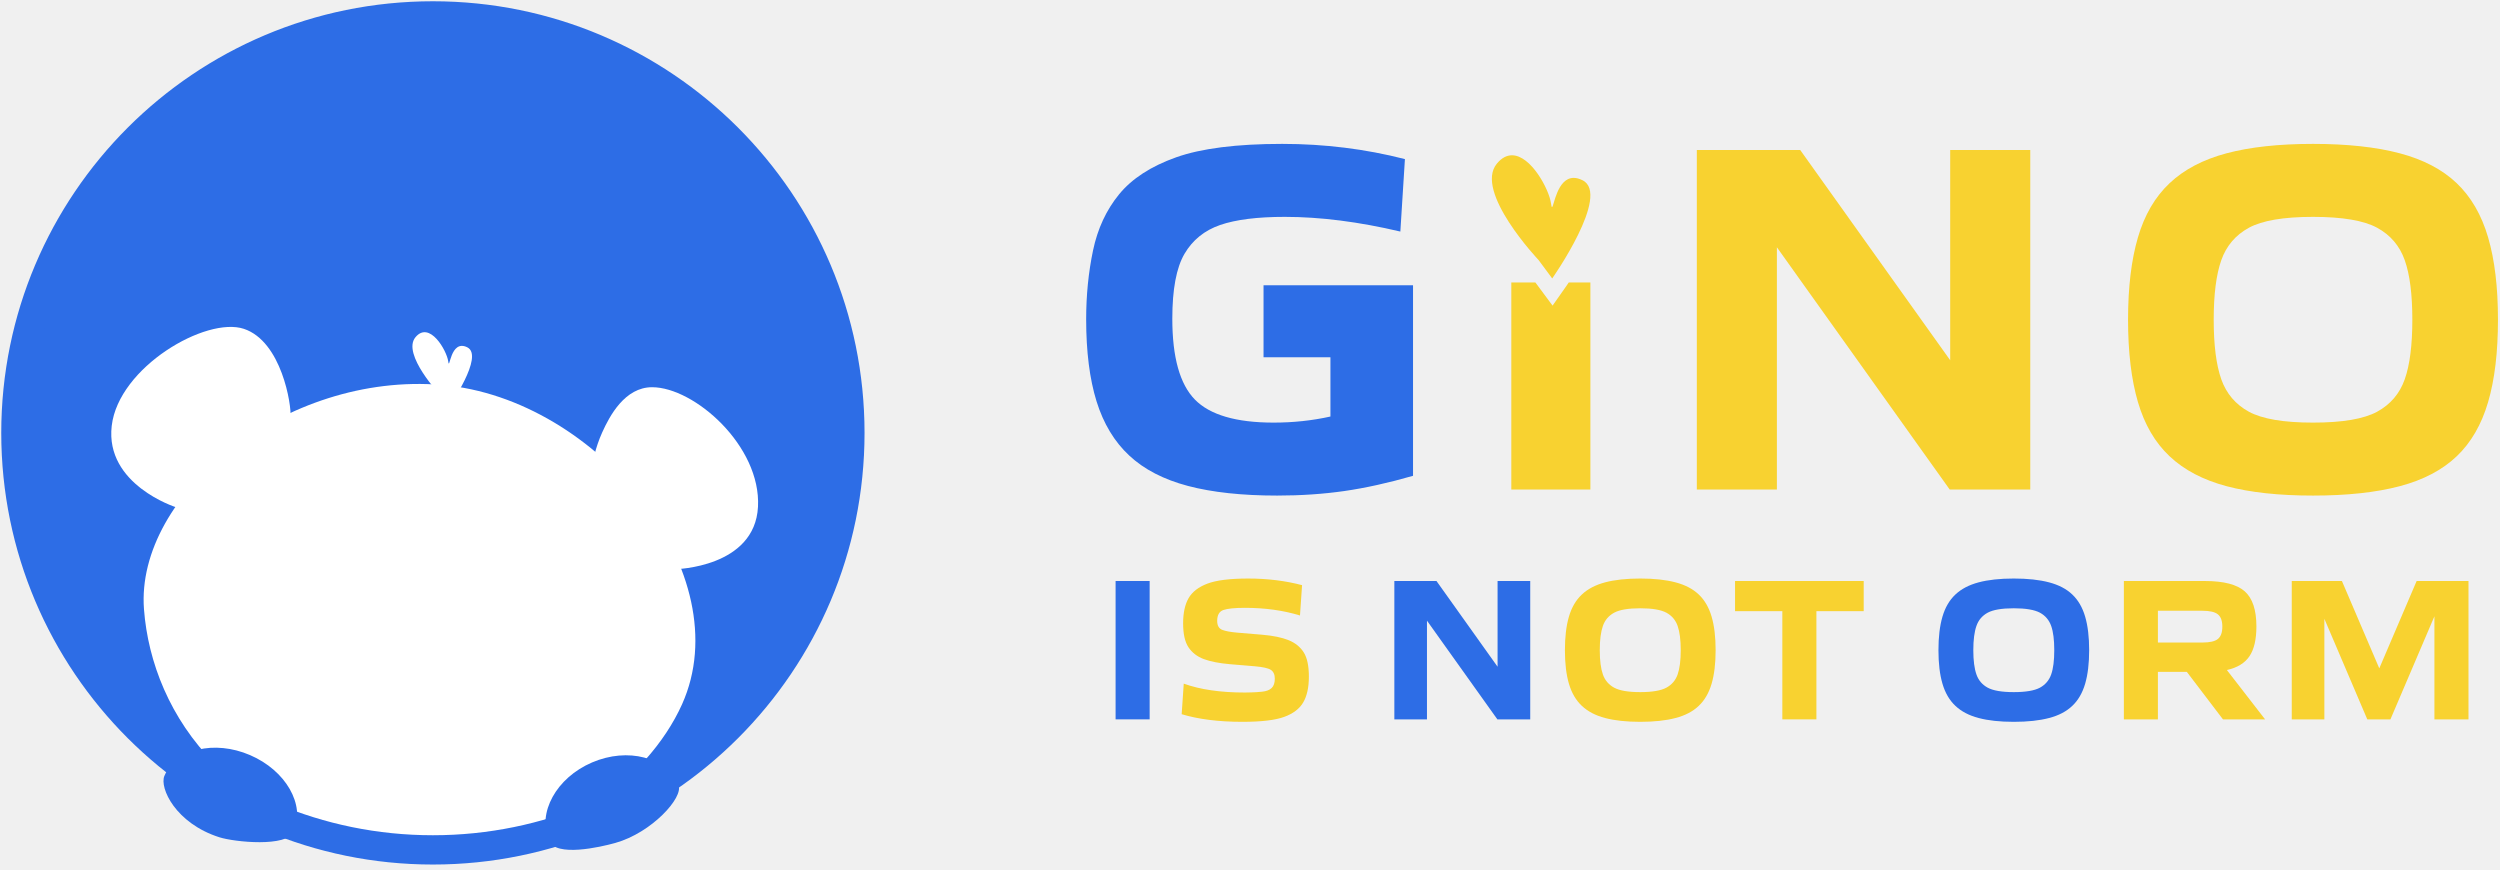
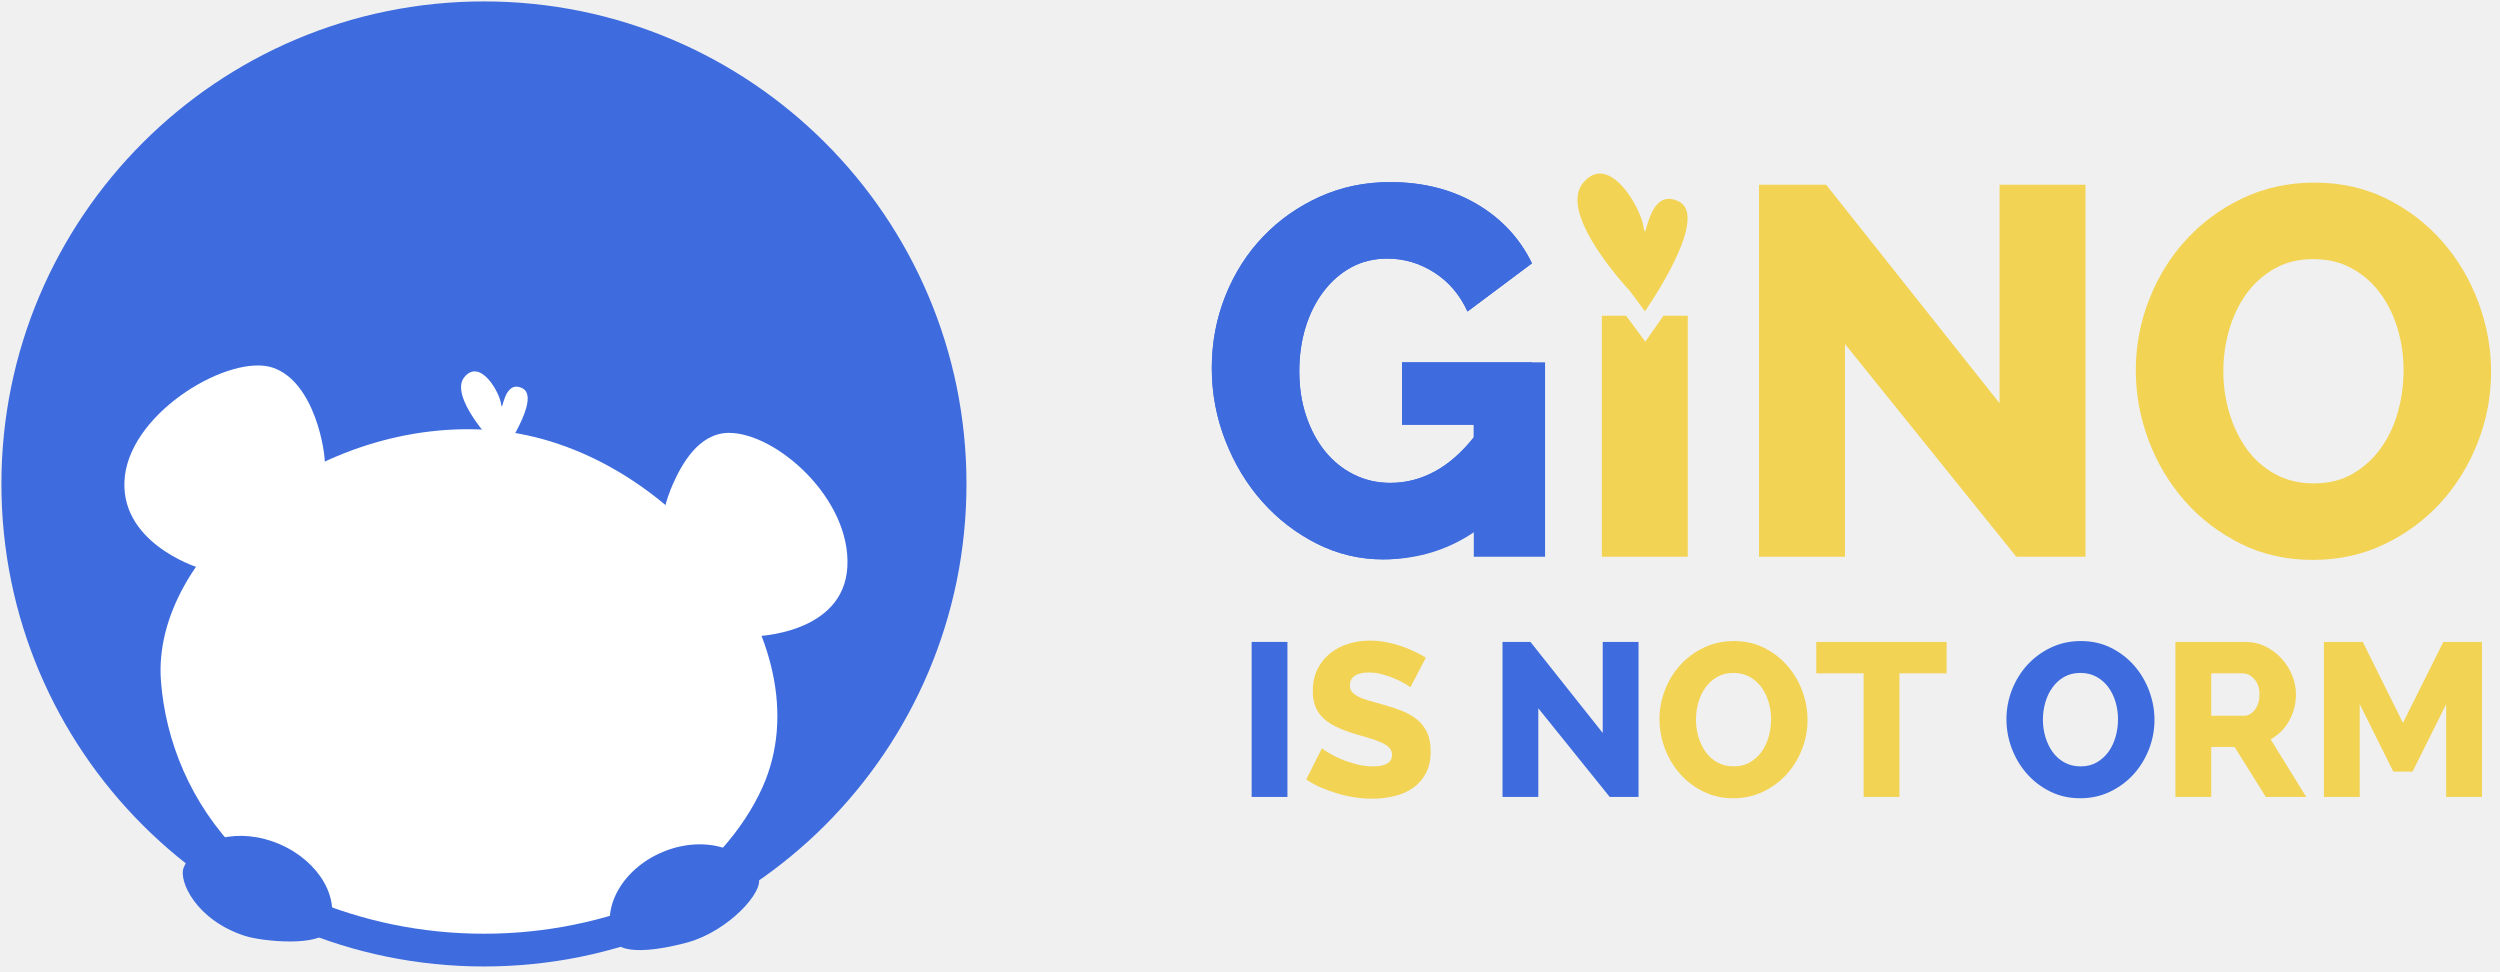
- <svg xmlns="http://www.w3.org/2000/svg" xmlns:xlink="http://www.w3.org/1999/xlink" width="256px" height="89px" viewBox="0 0 256 89" version="1.1">
-   <defs>
-     <polygon id="path-1" points="0 88.658 255.794 88.658 255.794 0 0 0" />
-   </defs>
-   <g id="python-gino.org" stroke="none" stroke-width="1" fill="none" fill-rule="evenodd">
-     <g id="HOME-v3" transform="translate(-217, -31)">
-       <g id="banner-bg" transform="translate(-379, -187)">
-         <g id="header" transform="translate(596, 218)">
-           <g id="logo-copy-2">
-             <g id="Group-20" transform="translate(1.628956, 1.629753)">
-               <path d="M42.7,-3.55271368e-15 C66.282,-3.55271368e-15 85.4,19.116 85.4,42.7 C85.4,66.282 66.282,85.399 42.7,85.399 C19.118,85.399 -5.40012479e-13,66.282 -5.40012479e-13,42.7 C-5.40012479e-13,19.116 19.118,-3.55271368e-15 42.7,-3.55271368e-15 Z" id="1b55aa" fill="#2D6DE6" />
-               <path d="M9.811,41.979 C10.509,35.964 19.477,30.755 23.345,32.044 C27.211,33.333 28.231,39.848 28.123,41.074 C28.016,42.301 16.363,50.302 16.363,50.302 C16.363,50.302 9.113,47.993 9.811,41.979 Z" id="Fill-3" fill="#FFFFFF" />
-               <path d="M59.073,45.755 C59.073,45.755 59.288,44.306 60.04,42.641 C60.792,40.975 62.348,38.023 65.142,38.022 C69.473,38.021 76.312,44.036 75.99,50.266 C75.668,56.495 67.535,56.656 67.535,56.656 L59.073,45.755 Z" id="Fill-5" fill="#FFFFFF" />
-               <path d="M43.643,37.79 C27.613,36.421 12.228,48.987 13.114,60.748 C13.931,71.591 22.136,83.865 41.396,85.315 C54.649,86.313 64.734,78.232 68.211,70.494 C74.172,57.23 59.673,39.16 43.643,37.79 Z" id="Fill-7" fill="#FFFFFF" />
-               <path d="M26.405,45.509 C27.533,46.355 27.742,44.859 27.13,44.1 C26.044,42.75 25.608,43.717 25.608,43.717 C25.608,43.717 25.278,44.664 26.405,45.509 Z" id="Fill-9" fill="#FFFFFF" />
-               <path d="M59.28,48.986 C60.407,49.831 60.617,48.336 60.006,47.577 C58.918,46.227 58.483,47.194 58.483,47.194 C58.483,47.194 58.152,48.141 59.28,48.986 Z" id="Fill-11" fill="#FFFFFF" />
-               <path d="M-5.40012479e-13,42.7 C-5.40012479e-13,19.116 19.118,-3.55271368e-15 42.7,-3.55271368e-15 C66.282,-3.55271368e-15 85.4,19.116 85.4,42.7 C85.4,66.282 66.282,85.399 42.7,85.399 C19.118,85.399 -5.40012479e-13,66.282 -5.40012479e-13,42.7 Z" id="Stroke-13" stroke="#2D6DE6" stroke-width="3" />
-               <path d="M58.996,76.446 C55.333,78.02 53.359,81.61 54.586,84.463 C55.311,86.15 59.81,85.125 61.369,84.69 C65.108,83.646 68.389,80.024 67.848,78.763 C66.621,75.909 62.657,74.872 58.996,76.446 Z" id="Fill-15" fill="#2D6DE6" />
-               <path d="M23.977,75.693 C27.639,77.267 29.648,80.772 28.466,83.523 C27.768,85.149 22.385,84.601 20.839,84.108 C16.34,82.678 14.683,79.038 15.205,77.823 C16.388,75.072 20.314,74.118 23.977,75.693 Z" id="Fill-17" fill="#2D6DE6" />
-               <path d="M43.496,38.876 C43.496,38.876 39.478,34.637 40.914,32.904 C42.352,31.172 44.122,34.268 44.269,35.374 C44.417,36.48 44.454,33.052 46.223,33.936 C47.992,34.822 44.343,40.019 44.343,40.019 L43.496,38.876 Z" id="Fill-19" fill="#FFFFFF" />
-             </g>
-             <path d="M121.654,49.762 C119.162,49.105 117.156,48.067 115.634,46.647 C114.111,45.23 112.996,43.378 112.286,41.097 C111.578,38.812 111.223,36.01 111.223,32.688 C111.223,30.233 111.457,27.888 111.924,25.657 C112.39,23.427 113.281,21.506 114.596,19.897 C115.91,18.291 117.857,17.027 120.435,16.109 C123.011,15.195 126.635,14.734 131.304,14.734 C135.629,14.734 139.816,15.254 143.864,16.291 L143.396,23.712 C139.141,22.709 135.197,22.207 131.565,22.207 C128.763,22.207 126.558,22.484 124.949,23.037 C123.34,23.592 122.12,24.578 121.29,25.995 C120.46,27.414 120.045,29.627 120.045,32.637 C120.045,36.582 120.815,39.34 122.355,40.914 C123.893,42.487 126.584,43.275 130.423,43.275 C132.427,43.275 134.366,43.068 136.236,42.653 L136.236,36.582 L129.386,36.582 L129.386,29.212 L144.694,29.212 L144.694,48.723 C142.169,49.451 139.824,49.968 137.662,50.282 C135.501,50.591 133.208,50.747 130.786,50.747 C127.188,50.747 124.144,50.418 121.654,49.762 Z" id="Fill-21" fill="#2D6DE6" />
-             <mask id="mask-2" fill="white">
-               <use xlink:href="#path-1" />
-             </mask>
-             <g id="Clip-24" />
-             <path d="M162.855,28.922 L162.855,50.125 L154.759,50.125 L154.759,28.922 L157.222,28.922 L158.983,31.296 L160.28,29.45 C160.383,29.304 160.505,29.126 160.643,28.923 L162.855,28.922 Z" id="Combined-Shape" fill="#F8D230" mask="url(#mask-2)" />
-             <polygon id="Fill-25" fill="#F8D230" mask="url(#mask-2)" points="173.754 50.125 173.754 15.357 184.339 15.357 199.7 36.891 199.7 15.357 207.899 15.357 207.899 50.125 199.648 50.125 181.953 25.321 181.953 50.125" />
-             <path d="M236.853,43.275 C239.863,43.275 242.05,42.904 243.417,42.161 C244.783,41.415 245.727,40.309 246.246,38.84 C246.766,37.37 247.023,35.336 247.023,32.74 C247.023,30.146 246.766,28.115 246.246,26.643 C245.727,25.174 244.783,24.067 243.417,23.322 C242.05,22.579 239.863,22.207 236.853,22.207 C233.843,22.207 231.656,22.579 230.288,23.322 C228.921,24.067 227.979,25.174 227.46,26.643 C226.942,28.115 226.683,30.146 226.683,32.74 C226.683,35.336 226.942,37.37 227.46,38.84 C227.979,40.309 228.921,41.415 230.288,42.161 C231.656,42.904 233.843,43.275 236.853,43.275 M228.005,49.788 C225.6,49.147 223.654,48.128 222.169,46.725 C220.68,45.325 219.599,43.474 218.925,41.173 C218.25,38.873 217.912,36.063 217.912,32.74 C217.912,29.419 218.25,26.61 218.925,24.307 C219.599,22.009 220.68,20.156 222.169,18.757 C223.654,17.355 225.6,16.335 228.005,15.695 C230.41,15.055 233.359,14.734 236.853,14.734 C240.346,14.734 243.305,15.055 245.727,15.695 C248.148,16.335 250.093,17.355 251.565,18.757 C253.035,20.156 254.107,22.009 254.782,24.307 C255.456,26.61 255.793,29.419 255.793,32.74 C255.793,36.063 255.456,38.873 254.782,41.173 C254.107,43.474 253.035,45.325 251.565,46.725 C250.093,48.128 248.148,49.147 245.727,49.788 C243.305,50.427 240.346,50.747 236.853,50.747 C233.359,50.747 230.41,50.427 228.005,49.788 Z" id="Fill-26" fill="#F8D230" mask="url(#mask-2)" />
-             <polygon id="Fill-27" fill="#2D6DE6" mask="url(#mask-2)" points="114.237 73.662 117.724 73.662 117.724 59.494 114.237 59.494" />
-             <path d="M127.219,73.915 C124.795,73.915 122.722,73.654 121.003,73.134 L121.215,70.004 C122.893,70.612 124.979,70.915 127.475,70.915 C127.585,70.915 127.799,70.91 128.108,70.902 C128.418,70.899 128.791,70.873 129.229,70.83 C129.665,70.788 129.994,70.662 130.211,70.46 C130.43,70.252 130.54,69.933 130.54,69.498 C130.54,69.073 130.405,68.773 130.137,68.597 C129.87,68.421 129.32,68.298 128.49,68.226 L125.951,68.014 C124.838,67.918 123.942,67.741 123.266,67.489 C122.59,67.236 122.068,66.831 121.701,66.284 C121.334,65.732 121.151,64.914 121.151,63.831 C121.151,62.76 121.339,61.9 121.711,61.251 C122.084,60.603 122.732,60.106 123.645,59.761 C124.562,59.415 125.951,59.242 127.812,59.242 C129.786,59.242 131.624,59.47 133.331,59.92 L133.119,63.026 C131.415,62.504 129.532,62.242 127.475,62.242 C126.432,62.242 125.698,62.319 125.274,62.465 C124.851,62.612 124.64,62.984 124.64,63.578 C124.64,64.054 124.814,64.362 125.158,64.498 C125.504,64.632 126.022,64.724 126.714,64.784 L129.229,64.994 C130.372,65.09 131.279,65.28 131.955,65.555 C132.632,65.829 133.148,66.246 133.501,66.802 C133.852,67.358 134.029,68.184 134.029,69.284 C134.029,70.383 133.836,71.265 133.457,71.917 C133.076,72.575 132.425,73.073 131.503,73.41 C130.578,73.747 129.151,73.915 127.219,73.915" id="Fill-28" fill="#F8D230" mask="url(#mask-2)" />
-             <polygon id="Fill-29" fill="#2D6DE6" mask="url(#mask-2)" points="142.781 73.663 142.781 59.495 147.095 59.495 153.352 68.273 153.352 59.495 156.695 59.495 156.695 73.663 153.331 73.663 146.122 63.557 146.122 73.663" />
-             <path d="M167.962,70.873 C169.189,70.873 170.08,70.72 170.638,70.418 C171.195,70.114 171.578,69.663 171.79,69.065 C172.001,68.466 172.107,67.636 172.107,66.579 C172.107,65.521 172.001,64.695 171.79,64.096 C171.578,63.494 171.195,63.043 170.638,62.74 C170.08,62.441 169.189,62.288 167.962,62.288 C166.736,62.288 165.845,62.441 165.289,62.74 C164.732,63.043 164.346,63.494 164.136,64.096 C163.925,64.695 163.817,65.521 163.817,66.579 C163.817,67.636 163.925,68.466 164.136,69.065 C164.346,69.663 164.732,70.114 165.289,70.418 C165.845,70.72 166.736,70.873 167.962,70.873 M167.962,73.915 C166.54,73.915 165.336,73.785 164.357,73.523 C163.378,73.267 162.585,72.849 161.978,72.276 C161.373,71.707 160.933,70.952 160.657,70.013 C160.384,69.077 160.247,67.932 160.247,66.579 C160.247,65.226 160.384,64.079 160.657,63.144 C160.933,62.204 161.373,61.451 161.978,60.882 C162.585,60.308 163.378,59.895 164.357,59.634 C165.336,59.373 166.54,59.241 167.962,59.241 C169.387,59.241 170.592,59.373 171.578,59.634 C172.566,59.895 173.358,60.308 173.957,60.882 C174.557,61.451 174.994,62.204 175.269,63.144 C175.543,64.079 175.68,65.226 175.68,66.579 C175.68,67.932 175.543,69.077 175.269,70.013 C174.994,70.952 174.557,71.707 173.957,72.276 C173.358,72.849 172.566,73.267 171.578,73.523 C170.592,73.785 169.387,73.915 167.962,73.915" id="Fill-30" fill="#F8D230" mask="url(#mask-2)" />
-             <polygon id="Fill-31" fill="#F8D230" mask="url(#mask-2)" points="182.511 73.663 182.511 62.584 177.669 62.584 177.669 59.495 190.842 59.495 190.842 62.584 186 62.584 186 73.663" />
-             <path d="M206.212,70.873 C207.439,70.873 208.33,70.72 208.89,70.418 C209.445,70.114 209.828,69.663 210.041,69.065 C210.253,68.466 210.357,67.636 210.357,66.579 C210.357,65.521 210.253,64.695 210.041,64.096 C209.828,63.494 209.445,63.043 208.89,62.74 C208.33,62.441 207.439,62.288 206.212,62.288 C204.987,62.288 204.096,62.441 203.539,62.74 C202.982,63.043 202.596,63.494 202.387,64.096 C202.175,64.695 202.067,65.521 202.067,66.579 C202.067,67.636 202.175,68.466 202.387,69.065 C202.596,69.663 202.982,70.114 203.539,70.418 C204.096,70.72 204.987,70.873 206.212,70.873 M206.212,73.915 C204.79,73.915 203.587,73.785 202.608,73.523 C201.628,73.267 200.835,72.849 200.229,72.276 C199.625,71.707 199.183,70.952 198.908,70.013 C198.634,69.077 198.497,67.932 198.497,66.579 C198.497,65.226 198.634,64.079 198.908,63.144 C199.183,62.204 199.625,61.451 200.229,60.882 C200.835,60.308 201.628,59.895 202.608,59.634 C203.587,59.373 204.79,59.241 206.212,59.241 C207.637,59.241 208.843,59.373 209.828,59.634 C210.817,59.895 211.609,60.308 212.207,60.882 C212.808,61.451 213.244,62.204 213.52,63.144 C213.793,64.079 213.93,65.226 213.93,66.579 C213.93,67.932 213.793,69.077 213.52,70.013 C213.244,70.952 212.808,71.707 212.207,72.276 C211.609,72.849 210.817,73.267 209.828,73.523 C208.843,73.785 207.637,73.915 206.212,73.915" id="Fill-32" fill="#2D6DE6" mask="url(#mask-2)" />
-             <path d="M220.97,65.795 L225.538,65.795 C226.286,65.795 226.811,65.673 227.114,65.429 C227.416,65.179 227.567,64.763 227.567,64.168 C227.567,63.579 227.416,63.158 227.114,62.913 C226.811,62.664 226.286,62.542 225.538,62.542 L220.97,62.542 L220.97,65.795 Z M217.484,73.663 L217.484,59.495 L225.77,59.495 C227.702,59.495 229.065,59.848 229.861,60.553 C230.658,61.256 231.056,62.457 231.056,64.147 C231.056,65.475 230.82,66.486 230.348,67.193 C229.877,67.898 229.105,68.37 228.032,68.61 L231.945,73.663 L227.632,73.663 L223.931,68.8 L220.97,68.8 L220.97,73.663 L217.484,73.663 Z" id="Fill-33" fill="#F8D230" mask="url(#mask-2)" />
-             <polygon id="Fill-34" fill="#F8D230" mask="url(#mask-2)" points="234.675 73.663 234.675 59.495 239.812 59.495 243.639 68.44 247.465 59.495 252.773 59.495 252.773 73.663 249.284 73.663 249.284 63.111 244.779 73.663 242.411 73.663 238.014 63.362 238.014 73.663" />
-             <path d="M154.826,15.901 C156.771,15.901 158.633,19.393 158.826,20.837 C158.86,21.094 158.89,21.203 158.927,21.203 C159.114,21.203 159.439,18.215 161.145,18.215 C161.412,18.215 161.714,18.289 162.055,18.46 C164.979,19.922 158.947,28.513 158.947,28.513 L157.546,26.623 C157.546,26.623 150.905,19.617 153.281,16.754 C153.781,16.15 154.307,15.901 154.826,15.901 Z" id="Combined-Shape" fill="#F8D230" mask="url(#mask-2)" />
+ <svg xmlns="http://www.w3.org/2000/svg" width="229px" height="89px" viewBox="0 0 229 89" version="1.1">
+   <g id="V3-最新稿件" stroke="none" stroke-width="1" fill="none" fill-rule="evenodd">
+     <g id="画板" transform="translate(-218, -31)">
+       <g id="编组-3" transform="translate(218, 31)">
+         <g id="logo-copy-2">
+           <g id="Group-20" transform="translate(1.628956, 1.629753)">
+             <path d="M42.7,-3.55271368e-15 C66.282,-3.55271368e-15 85.4,19.116 85.4,42.7 C85.4,66.282 66.282,85.399 42.7,85.399 C19.118,85.399 -5.40012479e-13,66.282 -5.40012479e-13,42.7 C-5.40012479e-13,19.116 19.118,-3.55271368e-15 42.7,-3.55271368e-15 Z" id="1b55aa" fill="#3E6CDE" />
+             <path d="M9.811,41.979 C10.509,35.964 19.477,30.755 23.345,32.044 C27.211,33.333 28.231,39.848 28.123,41.074 C28.016,42.301 16.363,50.302 16.363,50.302 C16.363,50.302 9.113,47.993 9.811,41.979 Z" id="Fill-3" fill="#FFFFFF" />
+             <path d="M59.073,45.755 C59.073,45.755 59.288,44.306 60.04,42.641 C60.792,40.975 62.348,38.023 65.142,38.022 C69.473,38.021 76.312,44.036 75.99,50.266 C75.668,56.495 67.535,56.656 67.535,56.656 L59.073,45.755 Z" id="Fill-5" fill="#FFFFFF" />
+             <path d="M43.643,37.79 C27.613,36.421 12.228,48.987 13.114,60.748 C13.931,71.591 22.136,83.865 41.396,85.315 C54.649,86.313 64.734,78.232 68.211,70.494 C74.172,57.23 59.673,39.16 43.643,37.79 Z" id="Fill-7" fill="#FFFFFF" />
+             <path d="M26.405,45.509 C27.533,46.355 27.742,44.859 27.13,44.1 C26.044,42.75 25.608,43.717 25.608,43.717 C25.608,43.717 25.278,44.664 26.405,45.509 Z" id="Fill-9" fill="#FFFFFF" />
+             <path d="M59.28,48.986 C60.407,49.831 60.617,48.336 60.006,47.577 C58.918,46.227 58.483,47.194 58.483,47.194 C58.483,47.194 58.152,48.141 59.28,48.986 Z" id="Fill-11" fill="#FFFFFF" />
+             <path d="M-5.40012479e-13,42.7 C-5.40012479e-13,19.116 19.118,-3.55271368e-15 42.7,-3.55271368e-15 C66.282,-3.55271368e-15 85.4,19.116 85.4,42.7 C85.4,66.282 66.282,85.399 42.7,85.399 C19.118,85.399 -5.40012479e-13,66.282 -5.40012479e-13,42.7 Z" id="Stroke-13" stroke="#3E6CDE" stroke-width="3" />
+             <path d="M58.996,76.446 C55.333,78.02 53.359,81.61 54.586,84.463 C55.311,86.15 59.81,85.125 61.369,84.69 C65.108,83.646 68.389,80.024 67.848,78.763 C66.621,75.909 62.657,74.872 58.996,76.446 Z" id="Fill-15" fill="#3E6CDE" />
+             <path d="M23.977,75.693 C27.639,77.267 29.648,80.772 28.466,83.523 C27.768,85.149 22.385,84.601 20.839,84.108 C16.34,82.678 14.683,79.038 15.205,77.823 C16.388,75.072 20.314,74.118 23.977,75.693 Z" id="Fill-17" fill="#3E6CDE" />
+             <path d="M43.496,38.876 C43.496,38.876 39.478,34.637 40.914,32.904 C42.352,31.172 44.122,34.268 44.269,35.374 C44.417,36.48 44.454,33.052 46.223,33.936 C47.992,34.822 44.343,40.019 44.343,40.019 L43.496,38.876 Z" id="Fill-19" fill="#FFFFFF" />
+           </g>
+         </g>
+         <g id="编组-2" transform="translate(111, 15.9009)">
+           <g id="编组">
+             <path d="M101.008,0.827 C103.44,0.827 105.648,1.323 107.632,2.315 C109.616,3.307 111.32,4.619 112.744,6.251 C114.168,7.883 115.264,9.739 116.032,11.819 C116.8,13.899 117.184,16.011 117.184,18.155 C117.184,20.395 116.776,22.555 115.96,24.635 C115.144,26.715 114.016,28.547 112.576,30.131 C111.136,31.715 109.416,32.987 107.416,33.947 C105.416,34.907 103.232,35.387 100.864,35.387 C98.432,35.387 96.224,34.891 94.24,33.899 C92.256,32.907 90.552,31.603 89.128,29.987 C87.704,28.371 86.6,26.523 85.816,24.443 C85.032,22.363 84.64,20.219 84.64,18.011 C84.64,15.771 85.048,13.611 85.864,11.531 C86.68,9.451 87.816,7.619 89.272,6.035 C90.728,4.451 92.456,3.187 94.456,2.243 C96.456,1.299 98.64,0.827 101.008,0.827 Z M43.6,13.021 L43.6,35.099 L35.728,35.099 L35.728,13.021 L37.949,13.021 L38.366,13.583 L39.71,15.395 L41.007,13.549 C41.109,13.403 41.232,13.226 41.369,13.022 L43.6,13.021 Z M56.272,1.019 L72.16,21.035 L72.16,1.019 L80.032,1.019 L80.032,35.099 L73.696,35.099 L58,15.611 L58,35.099 L50.128,35.099 L50.128,1.019 L56.272,1.019 Z M100.912,7.835 C99.536,7.835 98.336,8.131 97.312,8.723 C96.288,9.315 95.432,10.091 94.744,11.051 C94.056,12.011 93.536,13.107 93.184,14.339 C92.832,15.571 92.656,16.827 92.656,18.107 C92.656,19.419 92.84,20.691 93.208,21.923 C93.576,23.155 94.104,24.251 94.792,25.211 C95.48,26.171 96.344,26.939 97.384,27.515 C98.424,28.091 99.616,28.379 100.96,28.379 C102.336,28.379 103.536,28.075 104.56,27.467 C105.584,26.859 106.44,26.067 107.128,25.091 C107.816,24.115 108.328,23.011 108.664,21.779 C109,20.547 109.168,19.291 109.168,18.011 C109.168,16.699 108.984,15.427 108.616,14.195 C108.248,12.963 107.712,11.875 107.008,10.931 C106.304,9.987 105.44,9.235 104.416,8.675 C103.392,8.115 102.224,7.835 100.912,7.835 Z" id="形状结合" fill="#F2D354" fill-rule="nonzero" />
+             <path d="M35.554,1.76747506e-13 C37.5,1.76747506e-13 39.361,3.492 39.555,4.936 C39.589,5.193 39.619,5.302 39.656,5.302 C39.843,5.302 40.168,2.314 41.874,2.314 C42.141,2.314 42.443,2.388 42.784,2.559 C45.708,4.021 39.675,12.612 39.675,12.612 L38.275,10.722 C38.275,10.722 31.634,3.716 34.009,0.853 C34.51,0.249 35.036,1.76747506e-13 35.554,1.76747506e-13 Z" id="Combined-Shape" fill="#F2D354" />
+             <path d="M29.328,27.299 L29.328,17.291 L17.424,17.291 L17.424,23.003 L24,23.003 L24,24.155 C22.88,25.563 21.68,26.611 20.4,27.299 C19.12,27.987 17.776,28.331 16.368,28.331 C15.152,28.331 14.032,28.075 13.008,27.563 C11.984,27.051 11.104,26.339 10.368,25.427 C9.632,24.515 9.056,23.435 8.64,22.187 C8.224,20.939 8.016,19.579 8.016,18.107 C8.016,16.667 8.208,15.323 8.592,14.075 C8.976,12.827 9.528,11.731 10.248,10.787 C10.968,9.843 11.816,9.107 12.792,8.579 C13.768,8.051 14.864,7.787 16.08,7.787 C17.616,7.787 19.048,8.211 20.376,9.059 C21.704,9.907 22.72,11.099 23.424,12.635 L29.328,8.219 C28.208,5.915 26.512,4.099 24.24,2.771 C21.968,1.443 19.328,0.779 16.32,0.779 C14.016,0.779 11.872,1.227 9.888,2.123 C7.904,3.019 6.176,4.235 4.704,5.771 C3.232,7.307 2.08,9.115 1.248,11.195 C0.416,13.275 -3.37507799e-14,15.483 -3.37507799e-14,17.819 C-3.37507799e-14,20.123 0.416,22.339 1.248,24.467 C2.08,26.595 3.208,28.459 4.632,30.059 C6.056,31.659 7.72,32.939 9.624,33.899 C11.528,34.859 13.552,35.339 15.696,35.339 C21.232,35.339 25.776,32.659 29.328,27.299 Z" id="路径" fill="#3E6CDE" fill-rule="nonzero" />
+           </g>
+           <path d="M15.696,35.339 C17.296,35.339 18.776,35.051 20.136,34.475 C21.496,33.899 22.784,33.003 24,31.787 L24,31.787 L24,35.099 L30.528,35.099 L30.528,17.291 L17.424,17.291 L17.424,23.003 L24,23.003 L24,24.155 C22.88,25.563 21.68,26.611 20.4,27.299 C19.12,27.987 17.776,28.331 16.368,28.331 C15.152,28.331 14.032,28.075 13.008,27.563 C11.984,27.051 11.104,26.339 10.368,25.427 C9.632,24.515 9.056,23.435 8.64,22.187 C8.224,20.939 8.016,19.579 8.016,18.107 C8.016,16.667 8.208,15.323 8.592,14.075 C8.976,12.827 9.528,11.731 10.248,10.787 C10.968,9.843 11.816,9.107 12.792,8.579 C13.768,8.051 14.864,7.787 16.08,7.787 C17.616,7.787 19.048,8.211 20.376,9.059 C21.704,9.907 22.72,11.099 23.424,12.635 L23.424,12.635 L29.328,8.219 C28.208,5.915 26.512,4.099 24.24,2.771 C21.968,1.443 19.328,0.779 16.32,0.779 C14.016,0.779 11.872,1.227 9.888,2.123 C7.904,3.019 6.176,4.235 4.704,5.771 C3.232,7.307 2.08,9.115 1.248,11.195 C0.416,13.275 1.13686838e-13,15.483 1.13686838e-13,17.819 C1.13686838e-13,20.123 0.416,22.339 1.248,24.467 C2.08,26.595 3.208,28.459 4.632,30.059 C6.056,31.659 7.72,32.939 9.624,33.899 C11.528,34.859 13.552,35.339 15.696,35.339 Z" id="G" fill="#3E6CDE" fill-rule="nonzero" />
+           <g id="IS-NOT-ORM" transform="translate(3.65, 42.7791)" fill-rule="nonzero">
+             <polygon id="I" fill="#3E6CDE" points="3.28 14.32 3.28 0.12 -1.27009514e-13 0.12 -1.27009514e-13 14.32" />
+             <path d="M11.06,14.48 C11.74,14.48 12.403,14.403 13.05,14.25 C13.697,14.097 14.267,13.85 14.76,13.51 C15.253,13.17 15.65,12.723 15.95,12.17 C16.25,11.617 16.4,10.94 16.4,10.14 C16.4,9.487 16.297,8.927 16.09,8.46 C15.883,7.993 15.587,7.597 15.2,7.27 C14.813,6.943 14.347,6.67 13.8,6.45 C13.253,6.23 12.64,6.027 11.96,5.84 C11.48,5.707 11.057,5.587 10.69,5.48 C10.323,5.373 10.017,5.257 9.77,5.13 C9.523,5.003 9.333,4.86 9.2,4.7 C9.067,4.54 9,4.34 9,4.1 C9,3.713 9.15,3.42 9.45,3.22 C9.75,3.02 10.18,2.92 10.74,2.92 C11.167,2.92 11.593,2.98 12.02,3.1 C12.447,3.22 12.84,3.36 13.2,3.52 C13.56,3.68 13.86,3.833 14.1,3.98 C14.34,4.127 14.487,4.227 14.54,4.28 L14.54,4.28 L15.96,1.56 C15.653,1.373 15.307,1.187 14.92,1 C14.533,0.813 14.123,0.647 13.69,0.5 C13.257,0.353 12.8,0.233 12.32,0.14 C11.84,0.047 11.347,-2.16715534e-13 10.84,-2.16715534e-13 C10.133,-2.16715534e-13 9.463,0.1 8.83,0.3 C8.197,0.5 7.64,0.797 7.16,1.19 C6.68,1.583 6.3,2.067 6.02,2.64 C5.74,3.213 5.6,3.873 5.6,4.62 C5.6,5.153 5.677,5.62 5.83,6.02 C5.983,6.42 6.22,6.773 6.54,7.08 C6.86,7.387 7.26,7.657 7.74,7.89 C8.22,8.123 8.787,8.34 9.44,8.54 C9.933,8.687 10.387,8.82 10.8,8.94 C11.213,9.06 11.573,9.19 11.88,9.33 C12.187,9.47 12.427,9.627 12.6,9.8 C12.773,9.973 12.86,10.193 12.86,10.46 C12.86,11.167 12.28,11.52 11.12,11.52 C10.573,11.52 10.033,11.447 9.5,11.3 C8.967,11.153 8.487,10.987 8.06,10.8 C7.633,10.613 7.273,10.427 6.98,10.24 C6.687,10.053 6.507,9.927 6.44,9.86 L6.44,9.86 L5,12.72 C5.413,13 5.867,13.247 6.36,13.46 C6.853,13.673 7.36,13.857 7.88,14.01 C8.4,14.163 8.93,14.28 9.47,14.36 C10.01,14.44 10.54,14.48 11.06,14.48 Z" id="S" fill="#F2D354" />
+             <polygon id="N" fill="#3E6CDE" points="26.26 14.32 26.26 6.2 32.8 14.32 35.44 14.32 35.44 0.12 32.16 0.12 32.16 8.46 25.54 0.12 22.98 0.12 22.98 14.32" />
+             <path d="M44.12,14.44 C45.107,14.44 46.017,14.24 46.85,13.84 C47.683,13.44 48.4,12.91 49,12.25 C49.6,11.59 50.07,10.827 50.41,9.96 C50.75,9.093 50.92,8.193 50.92,7.26 C50.92,6.367 50.76,5.487 50.44,4.62 C50.12,3.753 49.663,2.98 49.07,2.3 C48.477,1.62 47.767,1.073 46.94,0.66 C46.113,0.247 45.193,0.04 44.18,0.04 C43.193,0.04 42.283,0.237 41.45,0.63 C40.617,1.023 39.897,1.55 39.29,2.21 C38.683,2.87 38.21,3.633 37.87,4.5 C37.53,5.367 37.36,6.267 37.36,7.2 C37.36,8.12 37.523,9.013 37.85,9.88 C38.177,10.747 38.637,11.517 39.23,12.19 C39.823,12.863 40.533,13.407 41.36,13.82 C42.187,14.233 43.107,14.44 44.12,14.44 Z M44.16,11.52 C43.6,11.52 43.103,11.4 42.67,11.16 C42.237,10.92 41.877,10.6 41.59,10.2 C41.303,9.8 41.083,9.343 40.93,8.83 C40.777,8.317 40.7,7.787 40.7,7.24 C40.7,6.707 40.773,6.183 40.92,5.67 C41.067,5.157 41.283,4.7 41.57,4.3 C41.857,3.9 42.213,3.577 42.64,3.33 C43.067,3.083 43.567,2.96 44.14,2.96 C44.687,2.96 45.173,3.077 45.6,3.31 C46.027,3.543 46.387,3.857 46.68,4.25 C46.973,4.643 47.197,5.097 47.35,5.61 C47.503,6.123 47.58,6.653 47.58,7.2 C47.58,7.733 47.51,8.257 47.37,8.77 C47.23,9.283 47.017,9.743 46.73,10.15 C46.443,10.557 46.087,10.887 45.66,11.14 C45.233,11.393 44.733,11.52 44.16,11.52 Z M59.34,14.32 L59.34,3 L63.66,3 L63.66,0.12 L51.72,0.12 L51.72,3 L56.06,3 L56.06,14.32 L59.34,14.32 Z" id="OT" fill="#F2D354" />
+             <path d="M75.9,14.44 C76.887,14.44 77.797,14.24 78.63,13.84 C79.463,13.44 80.18,12.91 80.78,12.25 C81.38,11.59 81.85,10.827 82.19,9.96 C82.53,9.093 82.7,8.193 82.7,7.26 C82.7,6.367 82.54,5.487 82.22,4.62 C81.9,3.753 81.443,2.98 80.85,2.3 C80.257,1.62 79.547,1.073 78.72,0.66 C77.893,0.247 76.973,0.04 75.96,0.04 C74.973,0.04 74.063,0.237 73.23,0.63 C72.397,1.023 71.677,1.55 71.07,2.21 C70.463,2.87 69.99,3.633 69.65,4.5 C69.31,5.367 69.14,6.267 69.14,7.2 C69.14,8.12 69.303,9.013 69.63,9.88 C69.957,10.747 70.417,11.517 71.01,12.19 C71.603,12.863 72.313,13.407 73.14,13.82 C73.967,14.233 74.887,14.44 75.9,14.44 Z M75.94,11.52 C75.38,11.52 74.883,11.4 74.45,11.16 C74.017,10.92 73.657,10.6 73.37,10.2 C73.083,9.8 72.863,9.343 72.71,8.83 C72.557,8.317 72.48,7.787 72.48,7.24 C72.48,6.707 72.553,6.183 72.7,5.67 C72.847,5.157 73.063,4.7 73.35,4.3 C73.637,3.9 73.993,3.577 74.42,3.33 C74.847,3.083 75.347,2.96 75.92,2.96 C76.467,2.96 76.953,3.077 77.38,3.31 C77.807,3.543 78.167,3.857 78.46,4.25 C78.753,4.643 78.977,5.097 79.13,5.61 C79.283,6.123 79.36,6.653 79.36,7.2 C79.36,7.733 79.29,8.257 79.15,8.77 C79.01,9.283 78.797,9.743 78.51,10.15 C78.223,10.557 77.867,10.887 77.44,11.14 C77.013,11.393 76.513,11.52 75.94,11.52 Z" id="O" fill="#3E6CDE" />
+             <path d="M87.9,14.32 L87.9,9.74 L90.04,9.74 L92.9,14.32 L96.6,14.32 L93.34,9.04 C93.7,8.84 94.023,8.597 94.31,8.31 C94.597,8.023 94.84,7.7 95.04,7.34 C95.24,6.98 95.393,6.597 95.5,6.19 C95.607,5.783 95.66,5.36 95.66,4.92 C95.66,4.333 95.543,3.753 95.31,3.18 C95.077,2.607 94.753,2.093 94.34,1.64 C93.927,1.187 93.437,0.82 92.87,0.54 C92.303,0.26 91.687,0.12 91.02,0.12 L91.02,0.12 L84.62,0.12 L84.62,14.32 L87.9,14.32 Z M90.9,6.88 L87.9,6.88 L87.9,3 L90.8,3 C91.173,3 91.52,3.173 91.84,3.52 C92.16,3.867 92.32,4.333 92.32,4.92 C92.32,5.493 92.18,5.963 91.9,6.33 C91.62,6.697 91.287,6.88 90.9,6.88 L90.9,6.88 Z M101.5,14.32 L101.5,5.82 L104.58,12 L106.34,12 L109.42,5.82 L109.42,14.32 L112.7,14.32 L112.7,0.12 L109.16,0.12 L105.46,7.54 L101.78,0.12 L98.22,0.12 L98.22,14.32 L101.5,14.32 Z" id="RM" fill="#F2D354" />
          </g>
        </g>
      </g>
    </g>
  </g>
</svg>
